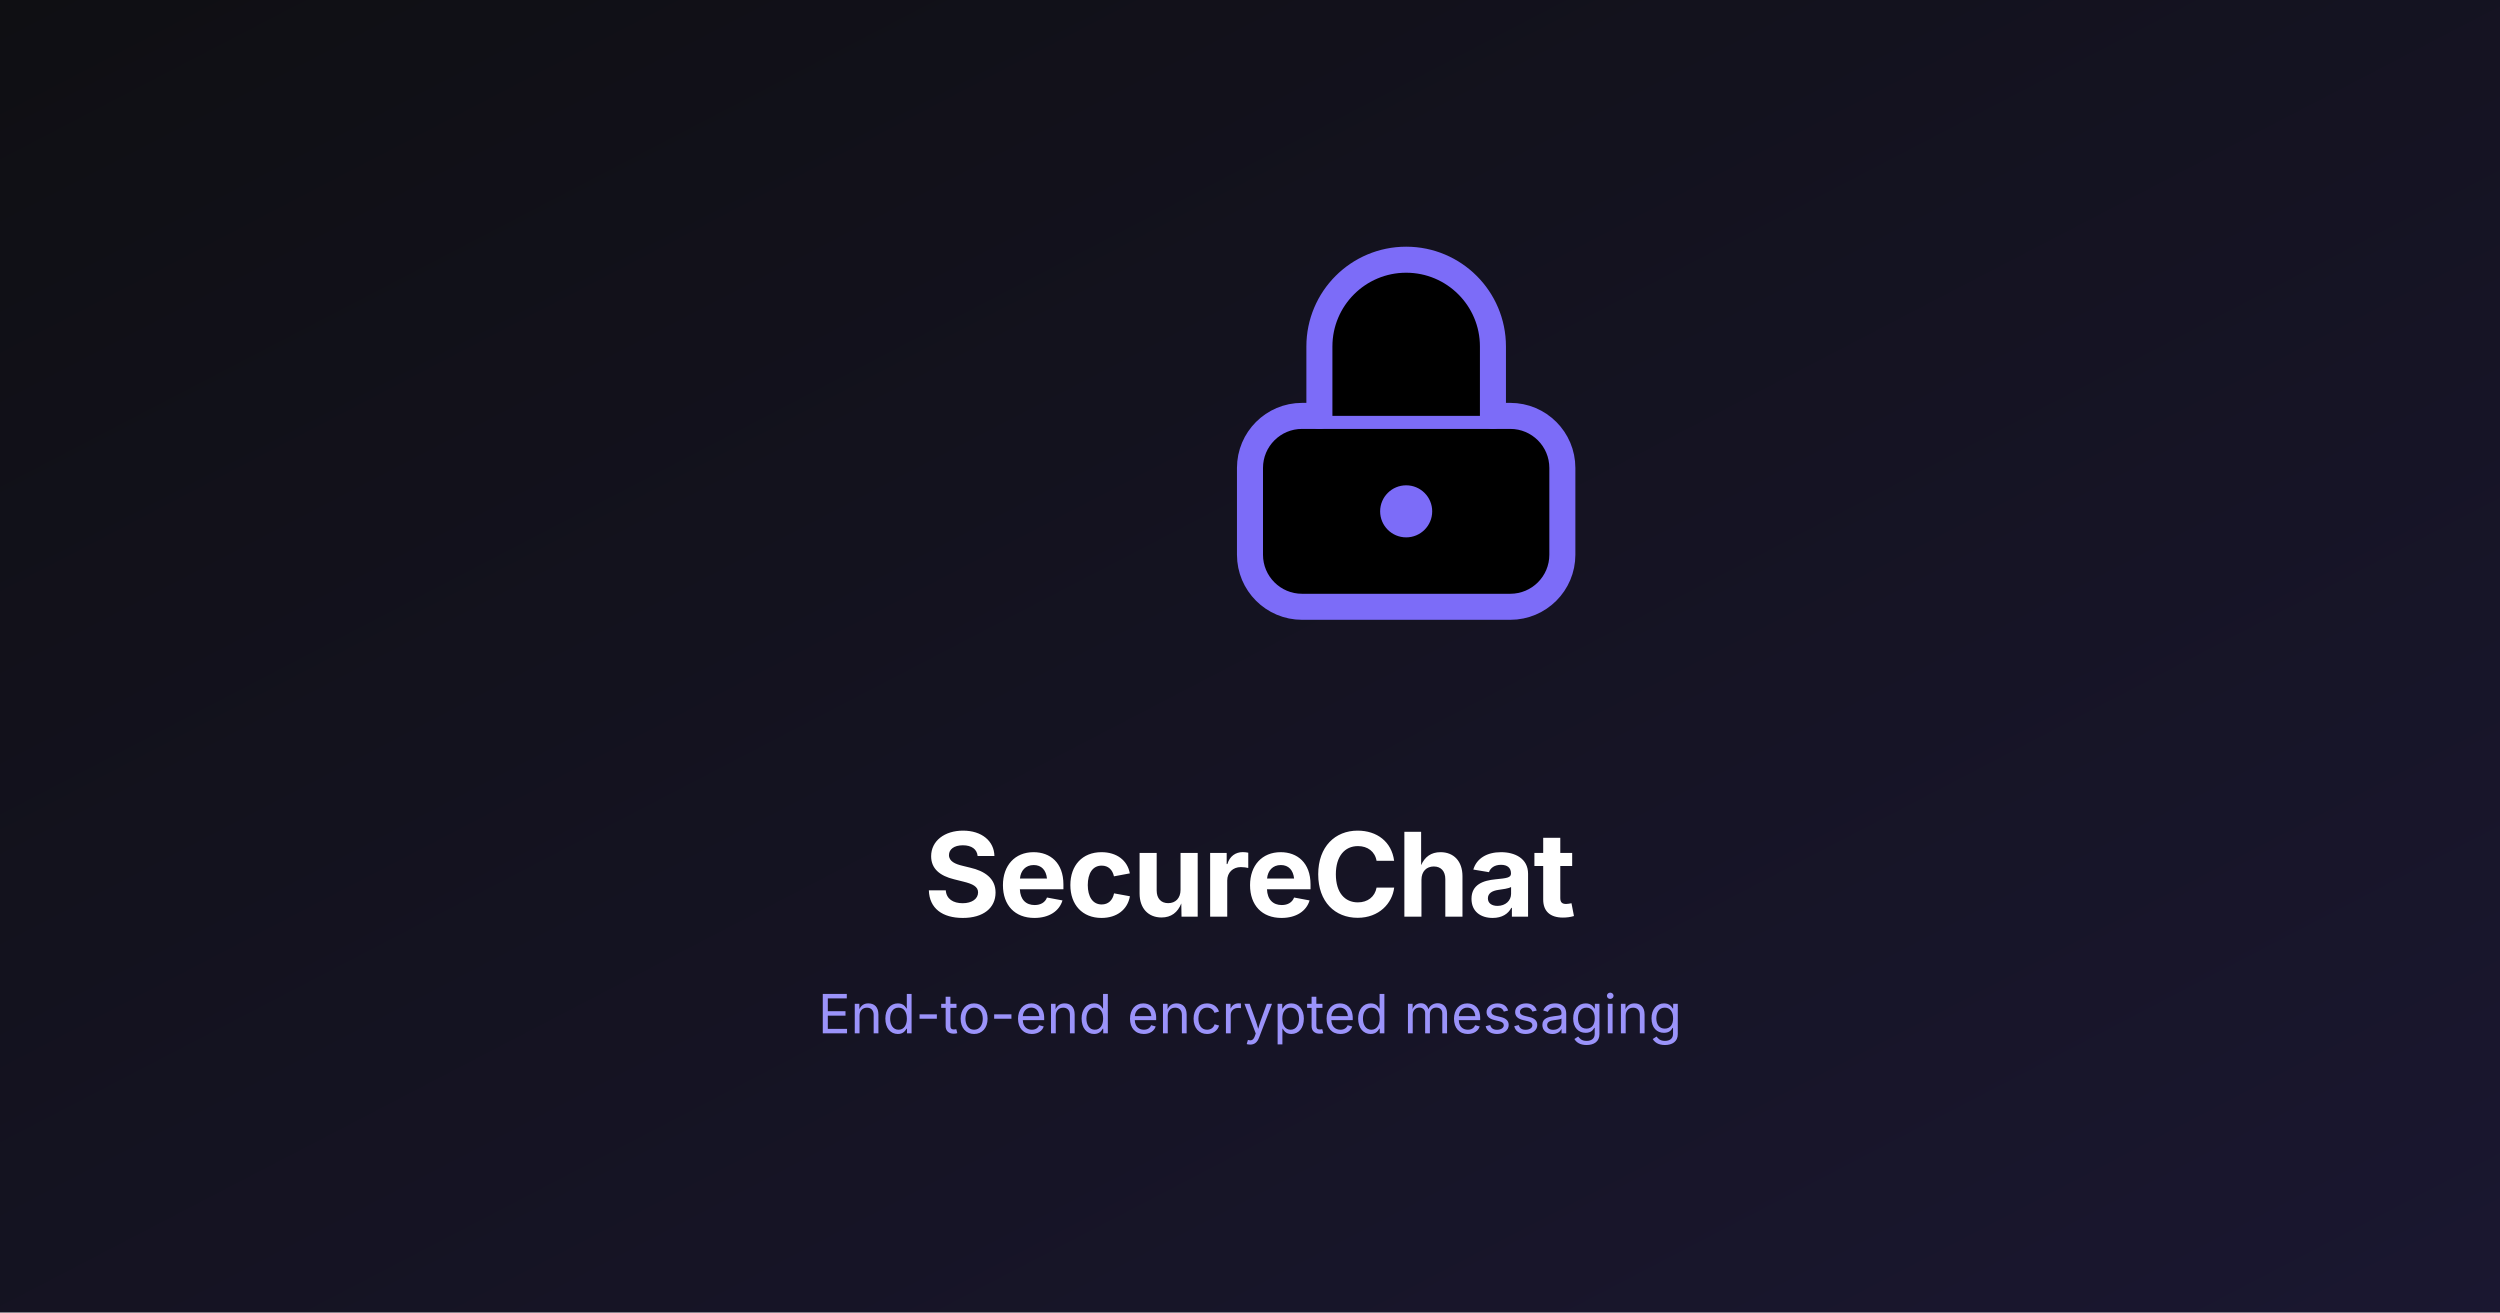
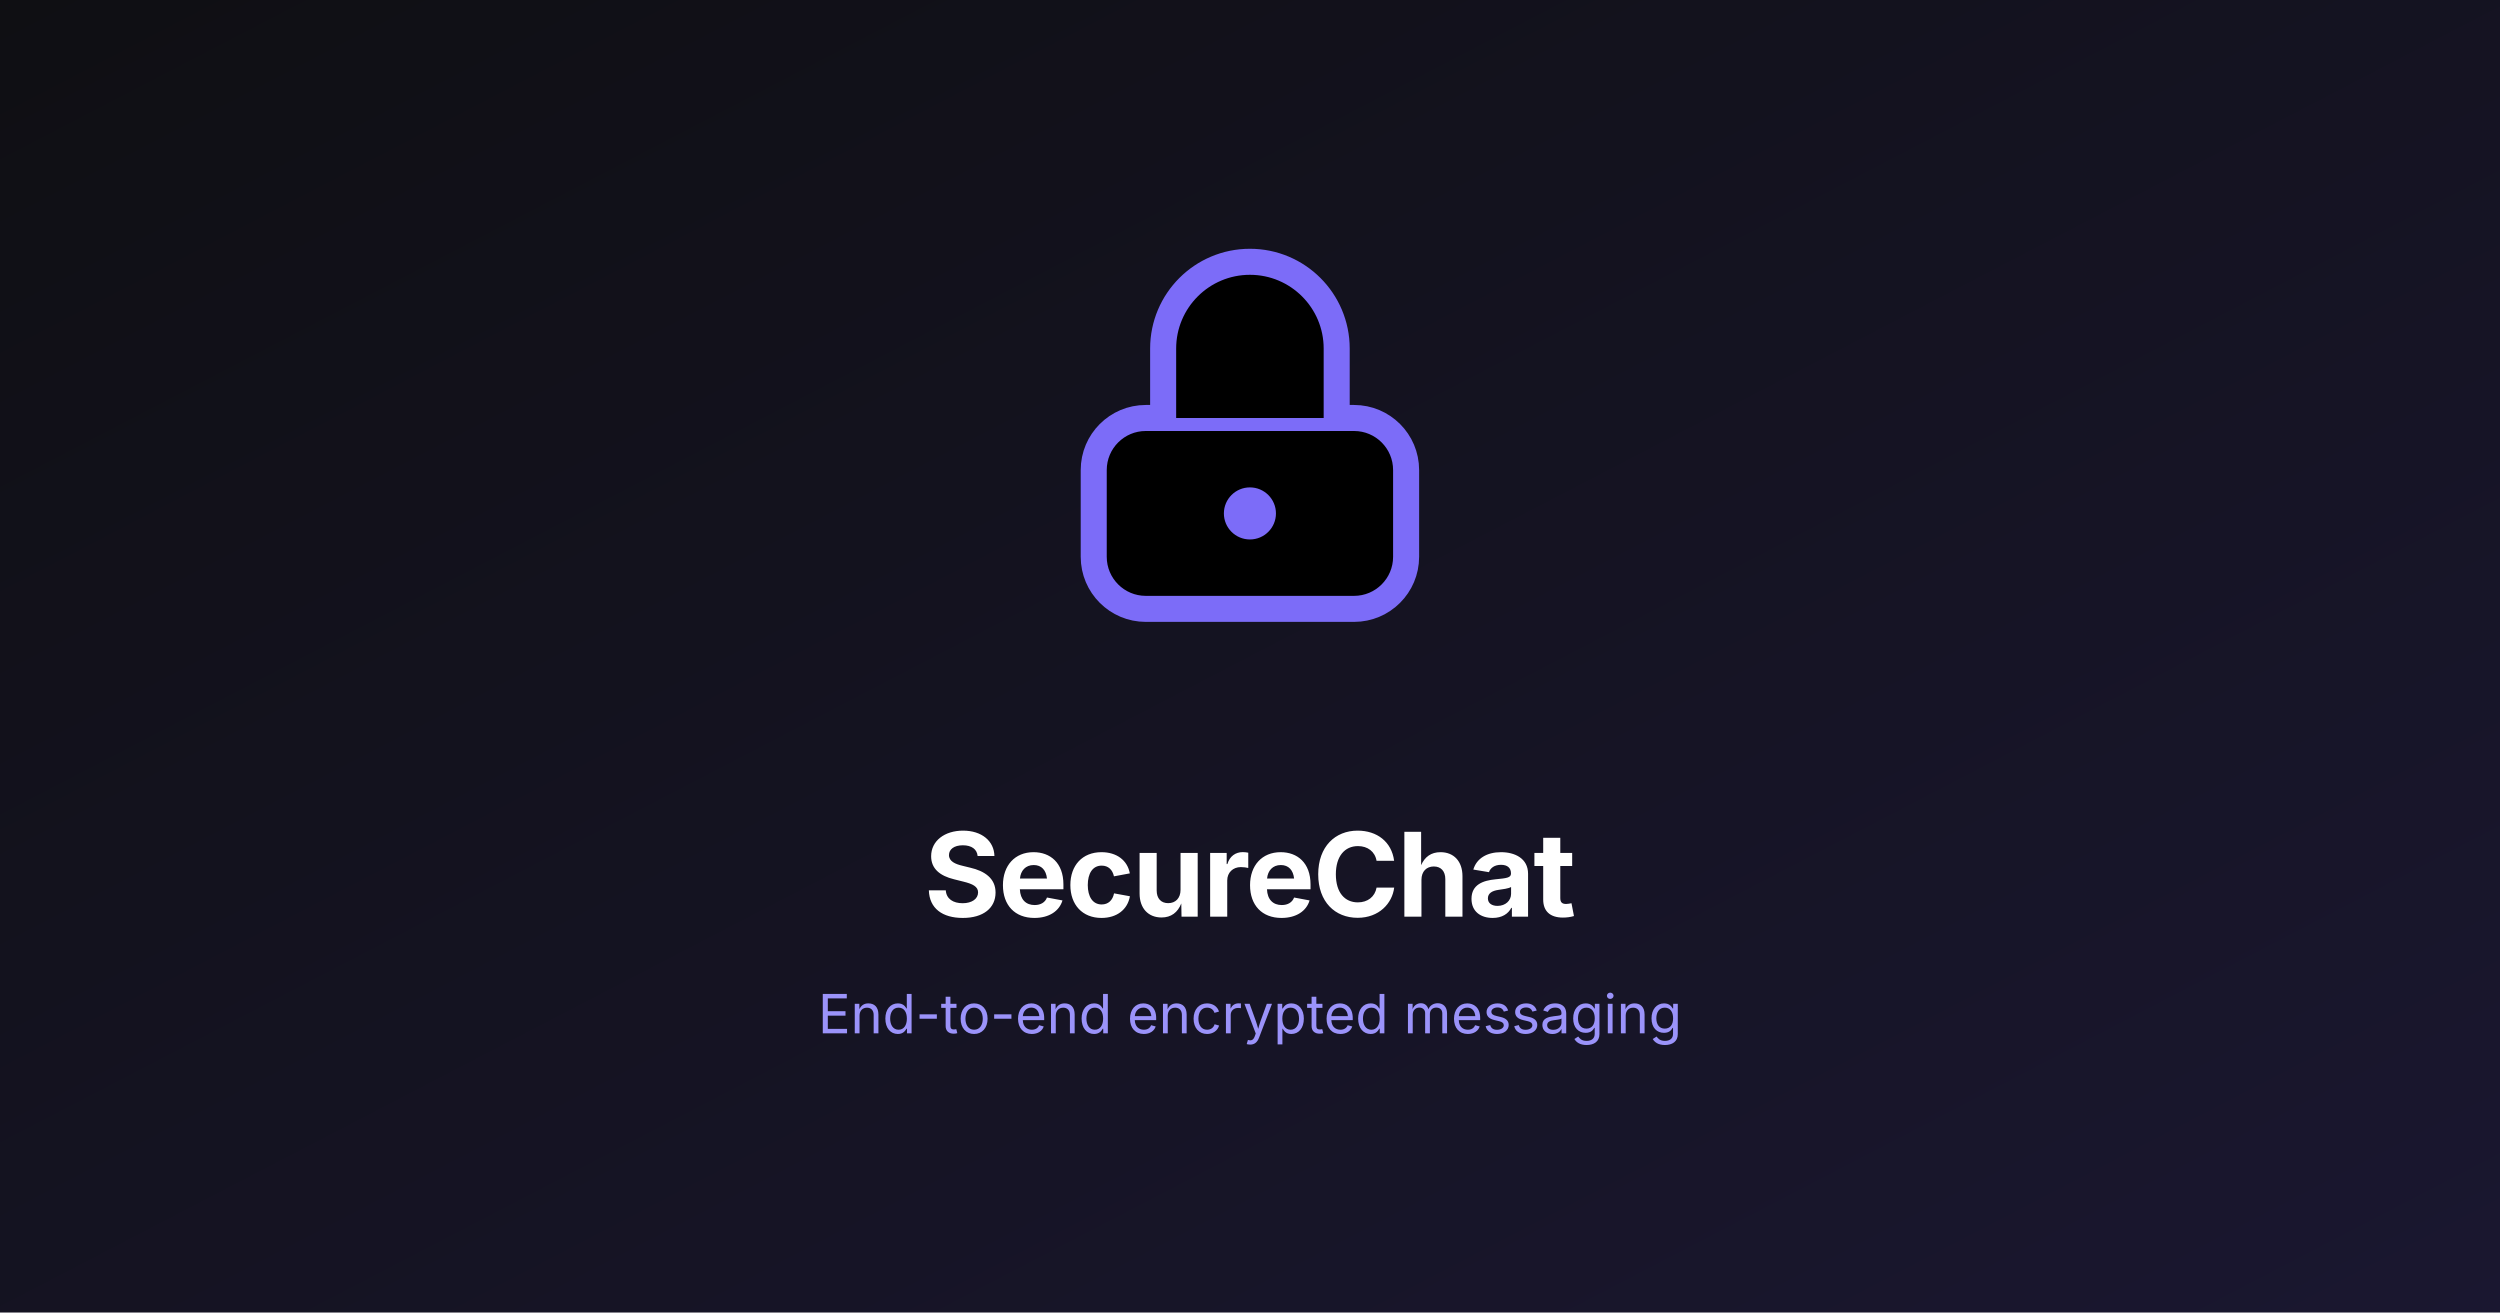
<svg xmlns="http://www.w3.org/2000/svg" viewBox="0 0 1200 630" width="1200" height="630">
  <defs>
    <linearGradient id="bg" x1="0%" y1="0%" x2="100%" y2="100%">
      <stop offset="0%" style="stop-color:#0f0f13" />
      <stop offset="100%" style="stop-color:#1a1730" />
    </linearGradient>
  </defs>
  <rect width="1200" height="630" fill="url(#bg)" />
-   <g transform="translate(575, 108) scale(8.33)">
+   <g transform="translate(500, 109) scale(8.33)">
    <rect x="3" y="11" width="18" height="11" rx="3" fill="#7c6cf8" opacity="0.2" />
    <rect x="3" y="11" width="18" height="11" rx="3" stroke="#7c6cf8" stroke-width="1.5" />
    <path d="M7 11V7a5 5 0 0110 0v4" stroke="#7c6cf8" stroke-width="1.5" stroke-linecap="round" />
    <circle cx="12" cy="16.5" r="1.5" fill="#7c6cf8" />
  </g>
  <text x="600" y="440" font-family="-apple-system, BlinkMacSystemFont, 'Segoe UI', sans-serif" font-size="56" font-weight="700" fill="white" text-anchor="middle" letter-spacing="-1">SecureChat</text>
  <text x="600" y="496" font-family="-apple-system, BlinkMacSystemFont, 'Segoe UI', sans-serif" font-size="26" font-weight="400" fill="#9b93fa" text-anchor="middle">End-to-end encrypted messaging</text>
</svg>
